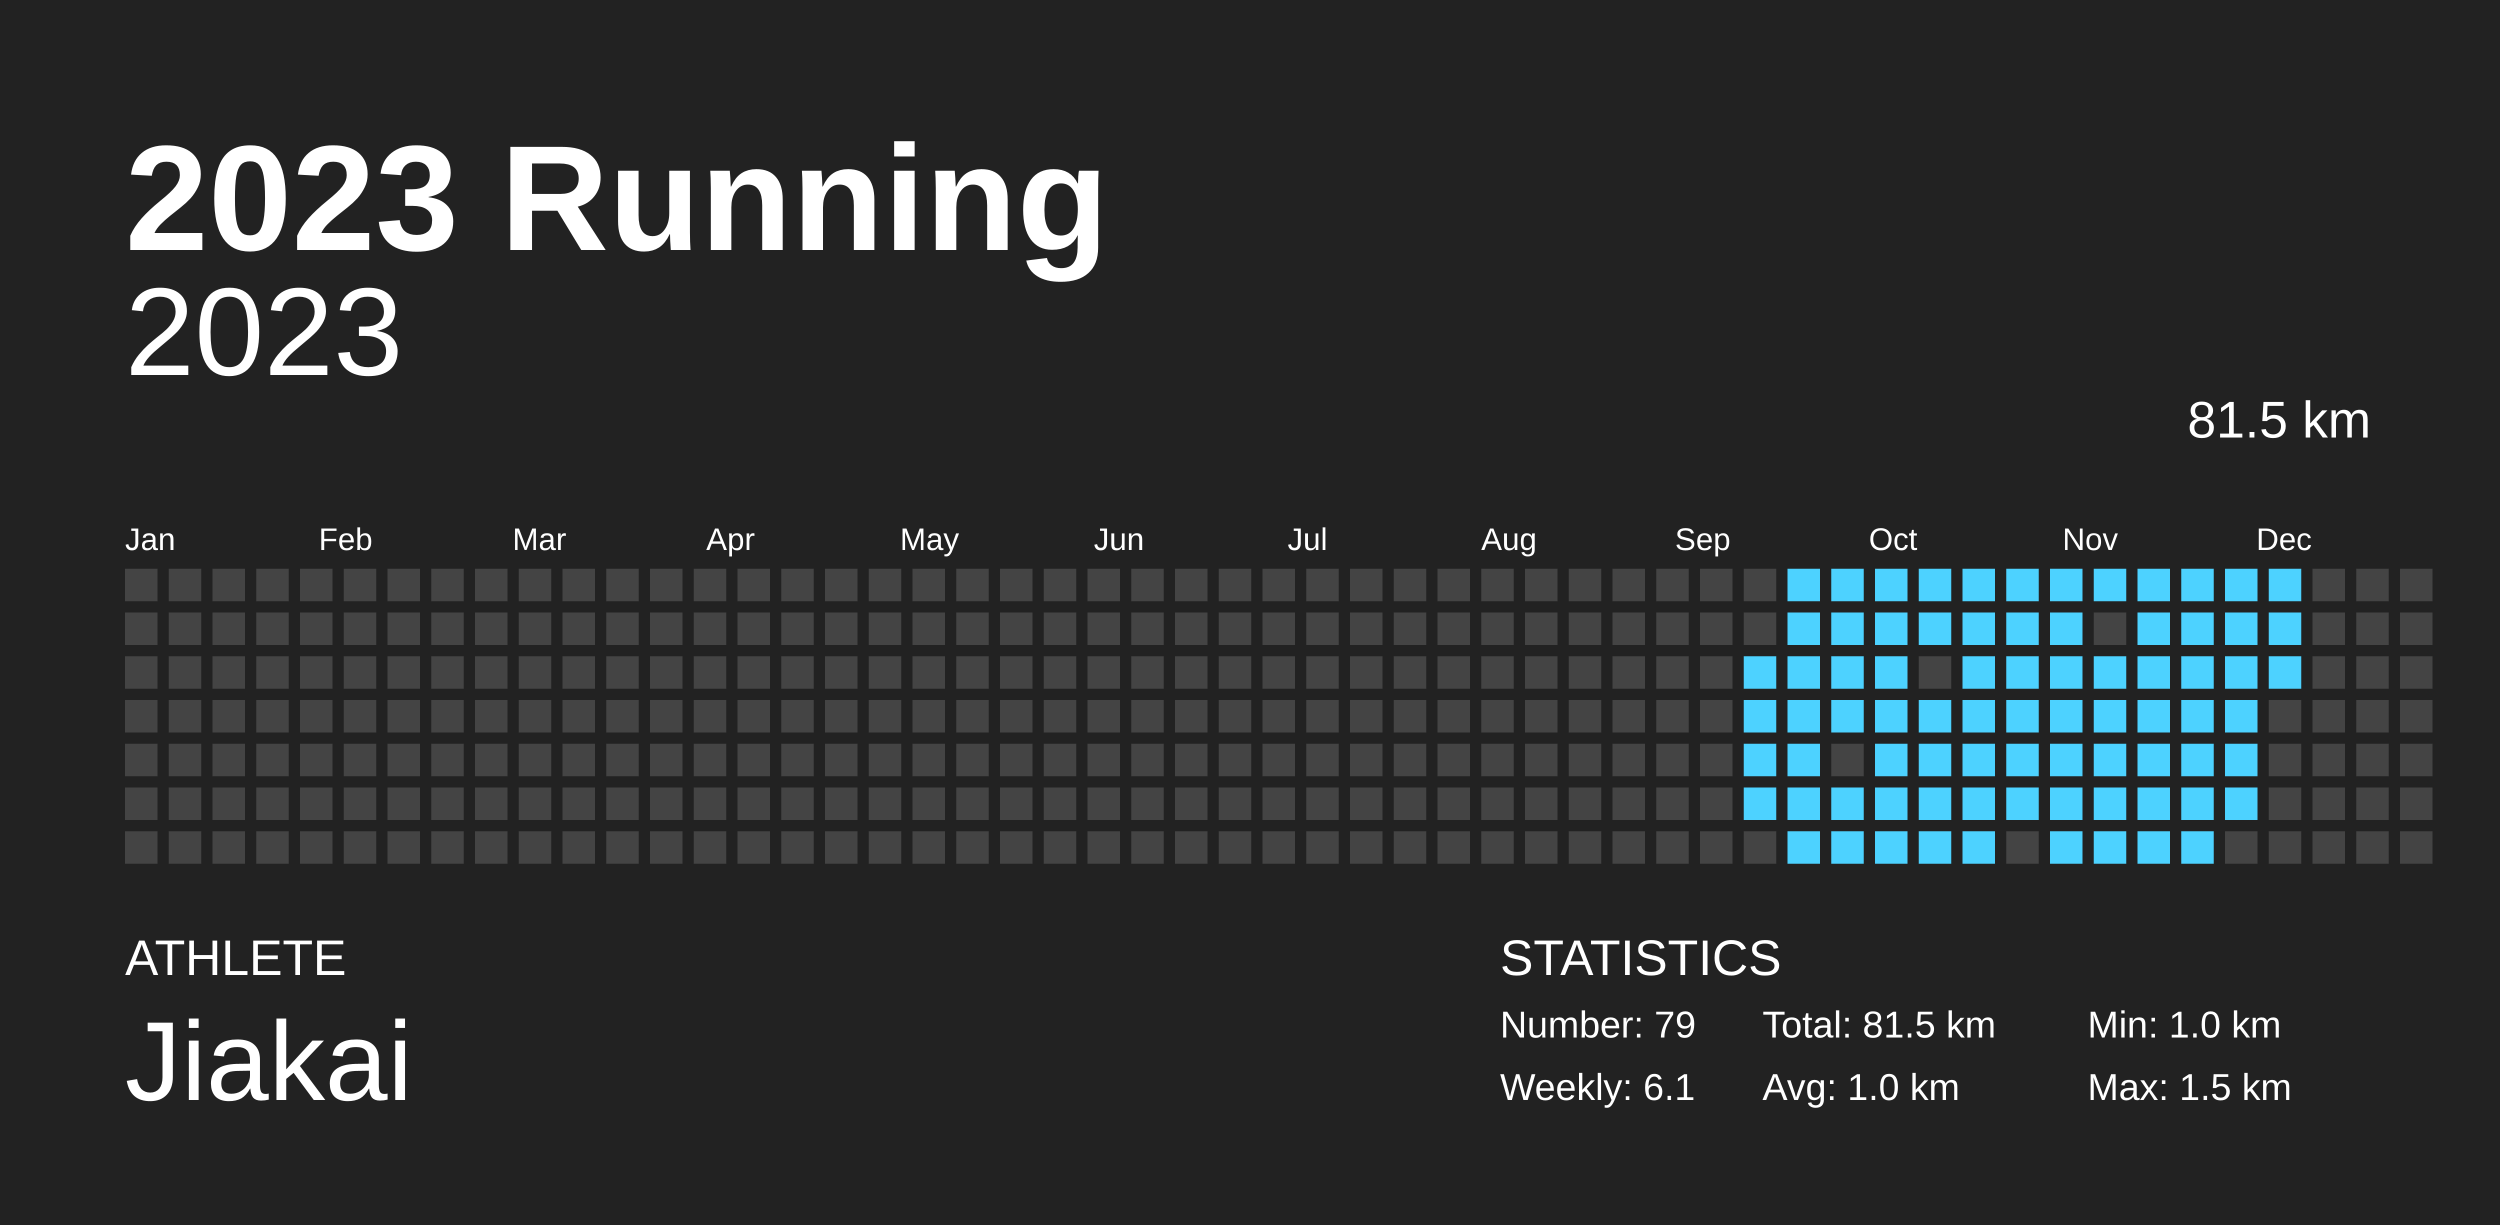
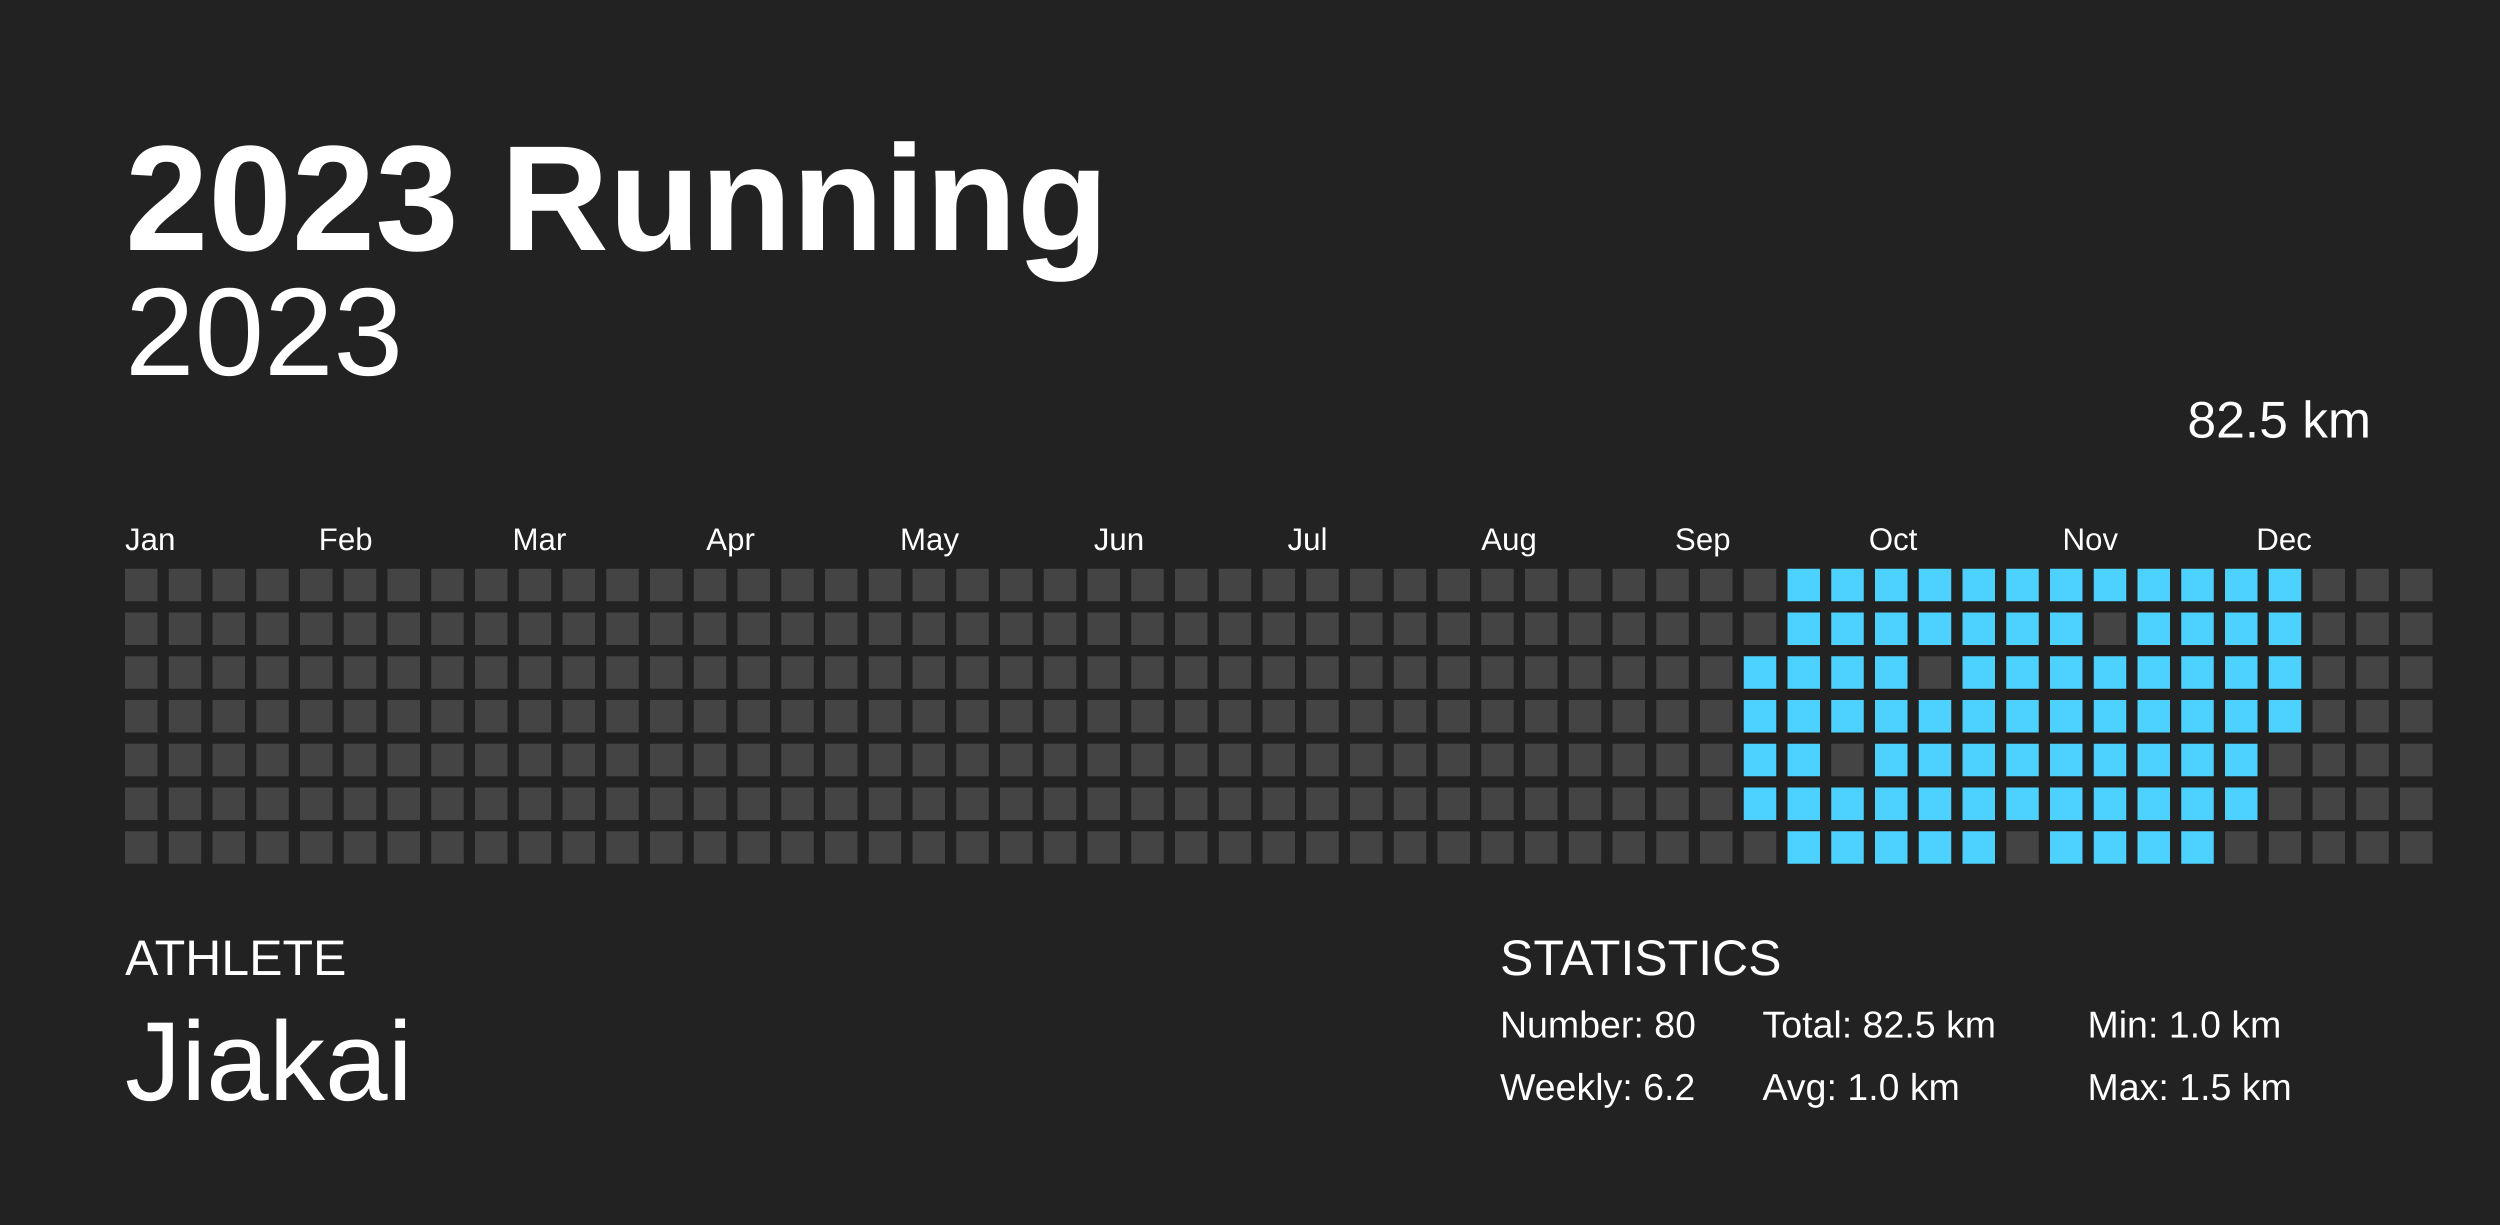
<svg xmlns="http://www.w3.org/2000/svg" baseProfile="full" height="98mm" version="1.1" viewBox="0,0,200,98" width="200mm">
  <defs />
  <rect fill="#222222" height="98" width="200" x="0" y="0" />
  <text fill="#FFFFFF" style="font-size:12px; font-family:Arial; font-weight:bold;" x="10" y="20">2023 Running</text>
  <text fill="#FFFFFF" style="font-size:4px; font-family:Arial" x="10" y="78">ATHLETE</text>
  <text fill="#FFFFFF" style="font-size:9px; font-family:Arial" x="10" y="88">Jiakai</text>
  <text fill="#FFFFFF" style="font-size:4px; font-family:Arial" x="120" y="78">STATISTICS</text>
-   <text fill="#FFFFFF" style="font-size:3px; font-family:Arial" x="120" y="83">Number: 79</text>
-   <text fill="#FFFFFF" style="font-size:3px; font-family:Arial" x="120" y="88">Weekly: 6.1</text>
-   <text fill="#FFFFFF" style="font-size:3px; font-family:Arial" x="141" y="83">Total: 81.5 km</text>
+   <text fill="#FFFFFF" style="font-size:3px; font-family:Arial" x="120" y="83">Number: 80</text>
+   <text fill="#FFFFFF" style="font-size:3px; font-family:Arial" x="120" y="88">Weekly: 6.2</text>
+   <text fill="#FFFFFF" style="font-size:3px; font-family:Arial" x="141" y="83">Total: 82.5 km</text>
  <text fill="#FFFFFF" style="font-size:3px; font-family:Arial" x="141" y="88">Avg: 1.0 km</text>
  <text fill="#FFFFFF" style="font-size:3px; font-family:Arial" x="167" y="83">Min: 1.0 km</text>
  <text fill="#FFFFFF" style="font-size:3px; font-family:Arial" x="167" y="88">Max: 1.5 km</text>
  <text alignment-baseline="hanging" fill="#FFFFFF" style="font-size:10.0px; font-family:Arial;" x="10" y="30">2023</text>
-   <text alignment-baseline="hanging" fill="#FFFFFF" style="font-size:4.125px; font-family:Arial;" x="175" y="35">81.5 km</text>
+   <text alignment-baseline="hanging" fill="#FFFFFF" style="font-size:4.125px; font-family:Arial;" x="175" y="35">82.5 km</text>
  <text fill="#FFFFFF" style="font-size:2.5px; font-family:Arial" x="10.0" y="44">Jan</text>
  <text fill="#FFFFFF" style="font-size:2.5px; font-family:Arial" x="25.5" y="44">Feb</text>
  <text fill="#FFFFFF" style="font-size:2.5px; font-family:Arial" x="41.0" y="44">Mar</text>
  <text fill="#FFFFFF" style="font-size:2.5px; font-family:Arial" x="56.5" y="44">Apr</text>
  <text fill="#FFFFFF" style="font-size:2.5px; font-family:Arial" x="72.0" y="44">May</text>
  <text fill="#FFFFFF" style="font-size:2.5px; font-family:Arial" x="87.5" y="44">Jun</text>
  <text fill="#FFFFFF" style="font-size:2.5px; font-family:Arial" x="103.0" y="44">Jul</text>
  <text fill="#FFFFFF" style="font-size:2.5px; font-family:Arial" x="118.5" y="44">Aug</text>
  <text fill="#FFFFFF" style="font-size:2.5px; font-family:Arial" x="134.0" y="44">Sep</text>
  <text fill="#FFFFFF" style="font-size:2.5px; font-family:Arial" x="149.5" y="44">Oct</text>
  <text fill="#FFFFFF" style="font-size:2.5px; font-family:Arial" x="165.0" y="44">Nov</text>
  <text fill="#FFFFFF" style="font-size:2.5px; font-family:Arial" x="180.5" y="44">Dec</text>
  <rect fill="#444444" height="2.6" width="2.6" x="10.0" y="45.5" />
  <rect fill="#444444" height="2.6" width="2.6" x="10.0" y="49.0" />
  <rect fill="#444444" height="2.6" width="2.6" x="10.0" y="52.5" />
  <rect fill="#444444" height="2.6" width="2.6" x="10.0" y="56.0" />
  <rect fill="#444444" height="2.6" width="2.6" x="10.0" y="59.5" />
  <rect fill="#444444" height="2.6" width="2.6" x="10.0" y="63.0" />
  <rect fill="#444444" height="2.6" width="2.6" x="10.0" y="66.5" />
  <rect fill="#444444" height="2.6" width="2.6" x="13.5" y="45.5" />
  <rect fill="#444444" height="2.6" width="2.6" x="13.5" y="49.0" />
  <rect fill="#444444" height="2.6" width="2.6" x="13.5" y="52.5" />
  <rect fill="#444444" height="2.6" width="2.6" x="13.5" y="56.0" />
  <rect fill="#444444" height="2.6" width="2.6" x="13.5" y="59.5" />
  <rect fill="#444444" height="2.6" width="2.6" x="13.5" y="63.0" />
  <rect fill="#444444" height="2.6" width="2.6" x="13.5" y="66.5" />
  <rect fill="#444444" height="2.6" width="2.6" x="17.0" y="45.5" />
  <rect fill="#444444" height="2.6" width="2.6" x="17.0" y="49.0" />
  <rect fill="#444444" height="2.6" width="2.6" x="17.0" y="52.5" />
  <rect fill="#444444" height="2.6" width="2.6" x="17.0" y="56.0" />
  <rect fill="#444444" height="2.6" width="2.6" x="17.0" y="59.5" />
  <rect fill="#444444" height="2.6" width="2.6" x="17.0" y="63.0" />
  <rect fill="#444444" height="2.6" width="2.6" x="17.0" y="66.5" />
  <rect fill="#444444" height="2.6" width="2.6" x="20.5" y="45.5" />
  <rect fill="#444444" height="2.6" width="2.6" x="20.5" y="49.0" />
  <rect fill="#444444" height="2.6" width="2.6" x="20.5" y="52.5" />
  <rect fill="#444444" height="2.6" width="2.6" x="20.5" y="56.0" />
  <rect fill="#444444" height="2.6" width="2.6" x="20.5" y="59.5" />
  <rect fill="#444444" height="2.6" width="2.6" x="20.5" y="63.0" />
  <rect fill="#444444" height="2.6" width="2.6" x="20.5" y="66.5" />
  <rect fill="#444444" height="2.6" width="2.6" x="24.0" y="45.5" />
  <rect fill="#444444" height="2.6" width="2.6" x="24.0" y="49.0" />
  <rect fill="#444444" height="2.6" width="2.6" x="24.0" y="52.5" />
  <rect fill="#444444" height="2.6" width="2.6" x="24.0" y="56.0" />
  <rect fill="#444444" height="2.6" width="2.6" x="24.0" y="59.5" />
  <rect fill="#444444" height="2.6" width="2.6" x="24.0" y="63.0" />
  <rect fill="#444444" height="2.6" width="2.6" x="24.0" y="66.5" />
  <rect fill="#444444" height="2.6" width="2.6" x="27.5" y="45.5" />
  <rect fill="#444444" height="2.6" width="2.6" x="27.5" y="49.0" />
  <rect fill="#444444" height="2.6" width="2.6" x="27.5" y="52.5" />
  <rect fill="#444444" height="2.6" width="2.6" x="27.5" y="56.0" />
  <rect fill="#444444" height="2.6" width="2.6" x="27.5" y="59.5" />
  <rect fill="#444444" height="2.6" width="2.6" x="27.5" y="63.0" />
  <rect fill="#444444" height="2.6" width="2.6" x="27.5" y="66.5" />
  <rect fill="#444444" height="2.6" width="2.6" x="31.0" y="45.5" />
  <rect fill="#444444" height="2.6" width="2.6" x="31.0" y="49.0" />
  <rect fill="#444444" height="2.6" width="2.6" x="31.0" y="52.5" />
  <rect fill="#444444" height="2.6" width="2.6" x="31.0" y="56.0" />
  <rect fill="#444444" height="2.6" width="2.6" x="31.0" y="59.5" />
  <rect fill="#444444" height="2.6" width="2.6" x="31.0" y="63.0" />
  <rect fill="#444444" height="2.6" width="2.6" x="31.0" y="66.5" />
  <rect fill="#444444" height="2.6" width="2.6" x="34.5" y="45.5" />
  <rect fill="#444444" height="2.6" width="2.6" x="34.5" y="49.0" />
  <rect fill="#444444" height="2.6" width="2.6" x="34.5" y="52.5" />
  <rect fill="#444444" height="2.6" width="2.6" x="34.5" y="56.0" />
  <rect fill="#444444" height="2.6" width="2.6" x="34.5" y="59.5" />
  <rect fill="#444444" height="2.6" width="2.6" x="34.5" y="63.0" />
  <rect fill="#444444" height="2.6" width="2.6" x="34.5" y="66.5" />
  <rect fill="#444444" height="2.6" width="2.6" x="38.0" y="45.5" />
  <rect fill="#444444" height="2.6" width="2.6" x="38.0" y="49.0" />
  <rect fill="#444444" height="2.6" width="2.6" x="38.0" y="52.5" />
  <rect fill="#444444" height="2.6" width="2.6" x="38.0" y="56.0" />
  <rect fill="#444444" height="2.6" width="2.6" x="38.0" y="59.5" />
  <rect fill="#444444" height="2.6" width="2.6" x="38.0" y="63.0" />
  <rect fill="#444444" height="2.6" width="2.6" x="38.0" y="66.5" />
  <rect fill="#444444" height="2.6" width="2.6" x="41.5" y="45.5" />
  <rect fill="#444444" height="2.6" width="2.6" x="41.5" y="49.0" />
  <rect fill="#444444" height="2.6" width="2.6" x="41.5" y="52.5" />
  <rect fill="#444444" height="2.6" width="2.6" x="41.5" y="56.0" />
  <rect fill="#444444" height="2.6" width="2.6" x="41.5" y="59.5" />
  <rect fill="#444444" height="2.6" width="2.6" x="41.5" y="63.0" />
  <rect fill="#444444" height="2.6" width="2.6" x="41.5" y="66.5" />
  <rect fill="#444444" height="2.6" width="2.6" x="45.0" y="45.5" />
  <rect fill="#444444" height="2.6" width="2.6" x="45.0" y="49.0" />
  <rect fill="#444444" height="2.6" width="2.6" x="45.0" y="52.5" />
  <rect fill="#444444" height="2.6" width="2.6" x="45.0" y="56.0" />
  <rect fill="#444444" height="2.6" width="2.6" x="45.0" y="59.5" />
  <rect fill="#444444" height="2.6" width="2.6" x="45.0" y="63.0" />
  <rect fill="#444444" height="2.6" width="2.6" x="45.0" y="66.5" />
  <rect fill="#444444" height="2.6" width="2.6" x="48.5" y="45.5" />
  <rect fill="#444444" height="2.6" width="2.6" x="48.5" y="49.0" />
  <rect fill="#444444" height="2.6" width="2.6" x="48.5" y="52.5" />
  <rect fill="#444444" height="2.6" width="2.6" x="48.5" y="56.0" />
  <rect fill="#444444" height="2.6" width="2.6" x="48.5" y="59.5" />
  <rect fill="#444444" height="2.6" width="2.6" x="48.5" y="63.0" />
  <rect fill="#444444" height="2.6" width="2.6" x="48.5" y="66.5" />
  <rect fill="#444444" height="2.6" width="2.6" x="52.0" y="45.5" />
  <rect fill="#444444" height="2.6" width="2.6" x="52.0" y="49.0" />
  <rect fill="#444444" height="2.6" width="2.6" x="52.0" y="52.5" />
  <rect fill="#444444" height="2.6" width="2.6" x="52.0" y="56.0" />
  <rect fill="#444444" height="2.6" width="2.6" x="52.0" y="59.5" />
  <rect fill="#444444" height="2.6" width="2.6" x="52.0" y="63.0" />
  <rect fill="#444444" height="2.6" width="2.6" x="52.0" y="66.5" />
  <rect fill="#444444" height="2.6" width="2.6" x="55.5" y="45.5" />
  <rect fill="#444444" height="2.6" width="2.6" x="55.5" y="49.0" />
  <rect fill="#444444" height="2.6" width="2.6" x="55.5" y="52.5" />
  <rect fill="#444444" height="2.6" width="2.6" x="55.5" y="56.0" />
  <rect fill="#444444" height="2.6" width="2.6" x="55.5" y="59.5" />
  <rect fill="#444444" height="2.6" width="2.6" x="55.5" y="63.0" />
  <rect fill="#444444" height="2.6" width="2.6" x="55.5" y="66.5" />
  <rect fill="#444444" height="2.6" width="2.6" x="59.0" y="45.5" />
  <rect fill="#444444" height="2.6" width="2.6" x="59.0" y="49.0" />
  <rect fill="#444444" height="2.6" width="2.6" x="59.0" y="52.5" />
  <rect fill="#444444" height="2.6" width="2.6" x="59.0" y="56.0" />
  <rect fill="#444444" height="2.6" width="2.6" x="59.0" y="59.5" />
  <rect fill="#444444" height="2.6" width="2.6" x="59.0" y="63.0" />
  <rect fill="#444444" height="2.6" width="2.6" x="59.0" y="66.5" />
  <rect fill="#444444" height="2.6" width="2.6" x="62.5" y="45.5" />
  <rect fill="#444444" height="2.6" width="2.6" x="62.5" y="49.0" />
  <rect fill="#444444" height="2.6" width="2.6" x="62.5" y="52.5" />
  <rect fill="#444444" height="2.6" width="2.6" x="62.5" y="56.0" />
  <rect fill="#444444" height="2.6" width="2.6" x="62.5" y="59.5" />
  <rect fill="#444444" height="2.6" width="2.6" x="62.5" y="63.0" />
  <rect fill="#444444" height="2.6" width="2.6" x="62.5" y="66.5" />
  <rect fill="#444444" height="2.6" width="2.6" x="66.0" y="45.5" />
  <rect fill="#444444" height="2.6" width="2.6" x="66.0" y="49.0" />
  <rect fill="#444444" height="2.6" width="2.6" x="66.0" y="52.5" />
  <rect fill="#444444" height="2.6" width="2.6" x="66.0" y="56.0" />
  <rect fill="#444444" height="2.6" width="2.6" x="66.0" y="59.5" />
  <rect fill="#444444" height="2.6" width="2.6" x="66.0" y="63.0" />
  <rect fill="#444444" height="2.6" width="2.6" x="66.0" y="66.5" />
  <rect fill="#444444" height="2.6" width="2.6" x="69.5" y="45.5" />
  <rect fill="#444444" height="2.6" width="2.6" x="69.5" y="49.0" />
  <rect fill="#444444" height="2.6" width="2.6" x="69.5" y="52.5" />
  <rect fill="#444444" height="2.6" width="2.6" x="69.5" y="56.0" />
  <rect fill="#444444" height="2.6" width="2.6" x="69.5" y="59.5" />
  <rect fill="#444444" height="2.6" width="2.6" x="69.5" y="63.0" />
  <rect fill="#444444" height="2.6" width="2.6" x="69.5" y="66.5" />
  <rect fill="#444444" height="2.6" width="2.6" x="73.0" y="45.5" />
  <rect fill="#444444" height="2.6" width="2.6" x="73.0" y="49.0" />
  <rect fill="#444444" height="2.6" width="2.6" x="73.0" y="52.5" />
  <rect fill="#444444" height="2.6" width="2.6" x="73.0" y="56.0" />
  <rect fill="#444444" height="2.6" width="2.6" x="73.0" y="59.5" />
  <rect fill="#444444" height="2.6" width="2.6" x="73.0" y="63.0" />
  <rect fill="#444444" height="2.6" width="2.6" x="73.0" y="66.5" />
  <rect fill="#444444" height="2.6" width="2.6" x="76.5" y="45.5" />
  <rect fill="#444444" height="2.6" width="2.6" x="76.5" y="49.0" />
  <rect fill="#444444" height="2.6" width="2.6" x="76.5" y="52.5" />
  <rect fill="#444444" height="2.6" width="2.6" x="76.5" y="56.0" />
  <rect fill="#444444" height="2.6" width="2.6" x="76.5" y="59.5" />
  <rect fill="#444444" height="2.6" width="2.6" x="76.5" y="63.0" />
  <rect fill="#444444" height="2.6" width="2.6" x="76.5" y="66.5" />
  <rect fill="#444444" height="2.6" width="2.6" x="80.0" y="45.5" />
  <rect fill="#444444" height="2.6" width="2.6" x="80.0" y="49.0" />
  <rect fill="#444444" height="2.6" width="2.6" x="80.0" y="52.5" />
  <rect fill="#444444" height="2.6" width="2.6" x="80.0" y="56.0" />
  <rect fill="#444444" height="2.6" width="2.6" x="80.0" y="59.5" />
  <rect fill="#444444" height="2.6" width="2.6" x="80.0" y="63.0" />
  <rect fill="#444444" height="2.6" width="2.6" x="80.0" y="66.5" />
  <rect fill="#444444" height="2.6" width="2.6" x="83.5" y="45.5" />
  <rect fill="#444444" height="2.6" width="2.6" x="83.5" y="49.0" />
  <rect fill="#444444" height="2.6" width="2.6" x="83.5" y="52.5" />
  <rect fill="#444444" height="2.6" width="2.6" x="83.5" y="56.0" />
  <rect fill="#444444" height="2.6" width="2.6" x="83.5" y="59.5" />
  <rect fill="#444444" height="2.6" width="2.6" x="83.5" y="63.0" />
  <rect fill="#444444" height="2.6" width="2.6" x="83.5" y="66.5" />
  <rect fill="#444444" height="2.6" width="2.6" x="87.0" y="45.5" />
  <rect fill="#444444" height="2.6" width="2.6" x="87.0" y="49.0" />
  <rect fill="#444444" height="2.6" width="2.6" x="87.0" y="52.5" />
  <rect fill="#444444" height="2.6" width="2.6" x="87.0" y="56.0" />
  <rect fill="#444444" height="2.6" width="2.6" x="87.0" y="59.5" />
  <rect fill="#444444" height="2.6" width="2.6" x="87.0" y="63.0" />
  <rect fill="#444444" height="2.6" width="2.6" x="87.0" y="66.5" />
  <rect fill="#444444" height="2.6" width="2.6" x="90.5" y="45.5" />
  <rect fill="#444444" height="2.6" width="2.6" x="90.5" y="49.0" />
  <rect fill="#444444" height="2.6" width="2.6" x="90.5" y="52.5" />
  <rect fill="#444444" height="2.6" width="2.6" x="90.5" y="56.0" />
  <rect fill="#444444" height="2.6" width="2.6" x="90.5" y="59.5" />
  <rect fill="#444444" height="2.6" width="2.6" x="90.5" y="63.0" />
  <rect fill="#444444" height="2.6" width="2.6" x="90.5" y="66.5" />
  <rect fill="#444444" height="2.6" width="2.6" x="94.0" y="45.5" />
  <rect fill="#444444" height="2.6" width="2.6" x="94.0" y="49.0" />
  <rect fill="#444444" height="2.6" width="2.6" x="94.0" y="52.5" />
  <rect fill="#444444" height="2.6" width="2.6" x="94.0" y="56.0" />
  <rect fill="#444444" height="2.6" width="2.6" x="94.0" y="59.5" />
  <rect fill="#444444" height="2.6" width="2.6" x="94.0" y="63.0" />
  <rect fill="#444444" height="2.6" width="2.6" x="94.0" y="66.5" />
  <rect fill="#444444" height="2.6" width="2.6" x="97.5" y="45.5" />
  <rect fill="#444444" height="2.6" width="2.6" x="97.5" y="49.0" />
  <rect fill="#444444" height="2.6" width="2.6" x="97.5" y="52.5" />
  <rect fill="#444444" height="2.6" width="2.6" x="97.5" y="56.0" />
  <rect fill="#444444" height="2.6" width="2.6" x="97.5" y="59.5" />
  <rect fill="#444444" height="2.6" width="2.6" x="97.5" y="63.0" />
  <rect fill="#444444" height="2.6" width="2.6" x="97.5" y="66.5" />
  <rect fill="#444444" height="2.6" width="2.6" x="101.0" y="45.5" />
  <rect fill="#444444" height="2.6" width="2.6" x="101.0" y="49.0" />
  <rect fill="#444444" height="2.6" width="2.6" x="101.0" y="52.5" />
  <rect fill="#444444" height="2.6" width="2.6" x="101.0" y="56.0" />
  <rect fill="#444444" height="2.6" width="2.6" x="101.0" y="59.5" />
  <rect fill="#444444" height="2.6" width="2.6" x="101.0" y="63.0" />
  <rect fill="#444444" height="2.6" width="2.6" x="101.0" y="66.5" />
  <rect fill="#444444" height="2.6" width="2.6" x="104.5" y="45.5" />
  <rect fill="#444444" height="2.6" width="2.6" x="104.5" y="49.0" />
  <rect fill="#444444" height="2.6" width="2.6" x="104.5" y="52.5" />
  <rect fill="#444444" height="2.6" width="2.6" x="104.5" y="56.0" />
  <rect fill="#444444" height="2.6" width="2.6" x="104.5" y="59.5" />
  <rect fill="#444444" height="2.6" width="2.6" x="104.5" y="63.0" />
  <rect fill="#444444" height="2.6" width="2.6" x="104.5" y="66.5" />
  <rect fill="#444444" height="2.6" width="2.6" x="108.0" y="45.5" />
  <rect fill="#444444" height="2.6" width="2.6" x="108.0" y="49.0" />
  <rect fill="#444444" height="2.6" width="2.6" x="108.0" y="52.5" />
  <rect fill="#444444" height="2.6" width="2.6" x="108.0" y="56.0" />
  <rect fill="#444444" height="2.6" width="2.6" x="108.0" y="59.5" />
  <rect fill="#444444" height="2.6" width="2.6" x="108.0" y="63.0" />
  <rect fill="#444444" height="2.6" width="2.6" x="108.0" y="66.5" />
  <rect fill="#444444" height="2.6" width="2.6" x="111.5" y="45.5" />
  <rect fill="#444444" height="2.6" width="2.6" x="111.5" y="49.0" />
  <rect fill="#444444" height="2.6" width="2.6" x="111.5" y="52.5" />
  <rect fill="#444444" height="2.6" width="2.6" x="111.5" y="56.0" />
  <rect fill="#444444" height="2.6" width="2.6" x="111.5" y="59.5" />
  <rect fill="#444444" height="2.6" width="2.6" x="111.5" y="63.0" />
  <rect fill="#444444" height="2.6" width="2.6" x="111.5" y="66.5" />
  <rect fill="#444444" height="2.6" width="2.6" x="115.0" y="45.5" />
  <rect fill="#444444" height="2.6" width="2.6" x="115.0" y="49.0" />
  <rect fill="#444444" height="2.6" width="2.6" x="115.0" y="52.5" />
  <rect fill="#444444" height="2.6" width="2.6" x="115.0" y="56.0" />
  <rect fill="#444444" height="2.6" width="2.6" x="115.0" y="59.5" />
  <rect fill="#444444" height="2.6" width="2.6" x="115.0" y="63.0" />
  <rect fill="#444444" height="2.6" width="2.6" x="115.0" y="66.5" />
  <rect fill="#444444" height="2.6" width="2.6" x="118.5" y="45.5" />
  <rect fill="#444444" height="2.6" width="2.6" x="118.5" y="49.0" />
  <rect fill="#444444" height="2.6" width="2.6" x="118.5" y="52.5" />
  <rect fill="#444444" height="2.6" width="2.6" x="118.5" y="56.0" />
  <rect fill="#444444" height="2.6" width="2.6" x="118.5" y="59.5" />
  <rect fill="#444444" height="2.6" width="2.6" x="118.5" y="63.0" />
  <rect fill="#444444" height="2.6" width="2.6" x="118.5" y="66.5" />
  <rect fill="#444444" height="2.6" width="2.6" x="122.0" y="45.5" />
  <rect fill="#444444" height="2.6" width="2.6" x="122.0" y="49.0" />
  <rect fill="#444444" height="2.6" width="2.6" x="122.0" y="52.5" />
  <rect fill="#444444" height="2.6" width="2.6" x="122.0" y="56.0" />
  <rect fill="#444444" height="2.6" width="2.6" x="122.0" y="59.5" />
  <rect fill="#444444" height="2.6" width="2.6" x="122.0" y="63.0" />
  <rect fill="#444444" height="2.6" width="2.6" x="122.0" y="66.5" />
  <rect fill="#444444" height="2.6" width="2.6" x="125.5" y="45.5" />
  <rect fill="#444444" height="2.6" width="2.6" x="125.5" y="49.0" />
  <rect fill="#444444" height="2.6" width="2.6" x="125.5" y="52.5" />
  <rect fill="#444444" height="2.6" width="2.6" x="125.5" y="56.0" />
  <rect fill="#444444" height="2.6" width="2.6" x="125.5" y="59.5" />
  <rect fill="#444444" height="2.6" width="2.6" x="125.5" y="63.0" />
  <rect fill="#444444" height="2.6" width="2.6" x="125.5" y="66.5" />
  <rect fill="#444444" height="2.6" width="2.6" x="129.0" y="45.5" />
  <rect fill="#444444" height="2.6" width="2.6" x="129.0" y="49.0" />
  <rect fill="#444444" height="2.6" width="2.6" x="129.0" y="52.5" />
  <rect fill="#444444" height="2.6" width="2.6" x="129.0" y="56.0" />
  <rect fill="#444444" height="2.6" width="2.6" x="129.0" y="59.5" />
  <rect fill="#444444" height="2.6" width="2.6" x="129.0" y="63.0" />
  <rect fill="#444444" height="2.6" width="2.6" x="129.0" y="66.5" />
  <rect fill="#444444" height="2.6" width="2.6" x="132.5" y="45.5" />
  <rect fill="#444444" height="2.6" width="2.6" x="132.5" y="49.0" />
  <rect fill="#444444" height="2.6" width="2.6" x="132.5" y="52.5" />
  <rect fill="#444444" height="2.6" width="2.6" x="132.5" y="56.0" />
  <rect fill="#444444" height="2.6" width="2.6" x="132.5" y="59.5" />
  <rect fill="#444444" height="2.6" width="2.6" x="132.5" y="63.0" />
  <rect fill="#444444" height="2.6" width="2.6" x="132.5" y="66.5" />
  <rect fill="#444444" height="2.6" width="2.6" x="136.0" y="45.5" />
  <rect fill="#444444" height="2.6" width="2.6" x="136.0" y="49.0" />
  <rect fill="#444444" height="2.6" width="2.6" x="136.0" y="52.5" />
  <rect fill="#444444" height="2.6" width="2.6" x="136.0" y="56.0" />
  <rect fill="#444444" height="2.6" width="2.6" x="136.0" y="59.5" />
  <rect fill="#444444" height="2.6" width="2.6" x="136.0" y="63.0" />
  <rect fill="#444444" height="2.6" width="2.6" x="136.0" y="66.5" />
  <rect fill="#444444" height="2.6" width="2.6" x="139.5" y="45.5" />
  <rect fill="#444444" height="2.6" width="2.6" x="139.5" y="49.0" />
  <rect fill="#4dd2ff" height="2.6" width="2.6" x="139.5" y="52.5" />
  <rect fill="#4dd2ff" height="2.6" width="2.6" x="139.5" y="56.0" />
  <rect fill="#4dd2ff" height="2.6" width="2.6" x="139.5" y="59.5" />
  <rect fill="#4dd2ff" height="2.6" width="2.6" x="139.5" y="63.0" />
  <rect fill="#444444" height="2.6" width="2.6" x="139.5" y="66.5" />
  <rect fill="#4dd2ff" height="2.6" width="2.6" x="143.0" y="45.5" />
  <rect fill="#4dd2ff" height="2.6" width="2.6" x="143.0" y="49.0" />
  <rect fill="#4dd2ff" height="2.6" width="2.6" x="143.0" y="52.5" />
  <rect fill="#4dd2ff" height="2.6" width="2.6" x="143.0" y="56.0" />
  <rect fill="#4dd2ff" height="2.6" width="2.6" x="143.0" y="59.5" />
  <rect fill="#4dd2ff" height="2.6" width="2.6" x="143.0" y="63.0" />
  <rect fill="#4dd2ff" height="2.6" width="2.6" x="143.0" y="66.5" />
  <rect fill="#4dd2ff" height="2.6" width="2.6" x="146.5" y="45.5" />
  <rect fill="#4dd2ff" height="2.6" width="2.6" x="146.5" y="49.0" />
  <rect fill="#4dd2ff" height="2.6" width="2.6" x="146.5" y="52.5" />
  <rect fill="#4dd2ff" height="2.6" width="2.6" x="146.5" y="56.0" />
  <rect fill="#444444" height="2.6" width="2.6" x="146.5" y="59.5" />
  <rect fill="#4dd2ff" height="2.6" width="2.6" x="146.5" y="63.0" />
  <rect fill="#4dd2ff" height="2.6" width="2.6" x="146.5" y="66.5" />
  <rect fill="#4dd2ff" height="2.6" width="2.6" x="150.0" y="45.5" />
  <rect fill="#4dd2ff" height="2.6" width="2.6" x="150.0" y="49.0" />
  <rect fill="#4dd2ff" height="2.6" width="2.6" x="150.0" y="52.5" />
  <rect fill="#4dd2ff" height="2.6" width="2.6" x="150.0" y="56.0" />
  <rect fill="#4dd2ff" height="2.6" width="2.6" x="150.0" y="59.5" />
  <rect fill="#4dd2ff" height="2.6" width="2.6" x="150.0" y="63.0" />
  <rect fill="#4dd2ff" height="2.6" width="2.6" x="150.0" y="66.5" />
  <rect fill="#4dd2ff" height="2.6" width="2.6" x="153.5" y="45.5" />
  <rect fill="#4dd2ff" height="2.6" width="2.6" x="153.5" y="49.0" />
  <rect fill="#444444" height="2.6" width="2.6" x="153.5" y="52.5" />
  <rect fill="#4dd2ff" height="2.6" width="2.6" x="153.5" y="56.0" />
  <rect fill="#4dd2ff" height="2.6" width="2.6" x="153.5" y="59.5" />
  <rect fill="#4dd2ff" height="2.6" width="2.6" x="153.5" y="63.0" />
  <rect fill="#4dd2ff" height="2.6" width="2.6" x="153.5" y="66.5" />
  <rect fill="#4dd2ff" height="2.6" width="2.6" x="157.0" y="45.5" />
  <rect fill="#4dd2ff" height="2.6" width="2.6" x="157.0" y="49.0" />
  <rect fill="#4dd2ff" height="2.6" width="2.6" x="157.0" y="52.5" />
  <rect fill="#4dd2ff" height="2.6" width="2.6" x="157.0" y="56.0" />
  <rect fill="#4dd2ff" height="2.6" width="2.6" x="157.0" y="59.5" />
  <rect fill="#4dd2ff" height="2.6" width="2.6" x="157.0" y="63.0" />
  <rect fill="#4dd2ff" height="2.6" width="2.6" x="157.0" y="66.5" />
  <rect fill="#4dd2ff" height="2.6" width="2.6" x="160.5" y="45.5" />
  <rect fill="#4dd2ff" height="2.6" width="2.6" x="160.5" y="49.0" />
  <rect fill="#4dd2ff" height="2.6" width="2.6" x="160.5" y="52.5" />
  <rect fill="#4dd2ff" height="2.6" width="2.6" x="160.5" y="56.0" />
  <rect fill="#4dd2ff" height="2.6" width="2.6" x="160.5" y="59.5" />
  <rect fill="#4dd2ff" height="2.6" width="2.6" x="160.5" y="63.0" />
  <rect fill="#444444" height="2.6" width="2.6" x="160.5" y="66.5" />
  <rect fill="#4dd2ff" height="2.6" width="2.6" x="164.0" y="45.5" />
  <rect fill="#4dd2ff" height="2.6" width="2.6" x="164.0" y="49.0" />
  <rect fill="#4dd2ff" height="2.6" width="2.6" x="164.0" y="52.5" />
  <rect fill="#4dd2ff" height="2.6" width="2.6" x="164.0" y="56.0" />
  <rect fill="#4dd2ff" height="2.6" width="2.6" x="164.0" y="59.5" />
  <rect fill="#4dd2ff" height="2.6" width="2.6" x="164.0" y="63.0" />
  <rect fill="#4dd2ff" height="2.6" width="2.6" x="164.0" y="66.5" />
  <rect fill="#4dd2ff" height="2.6" width="2.6" x="167.5" y="45.5" />
  <rect fill="#444444" height="2.6" width="2.6" x="167.5" y="49.0" />
  <rect fill="#4dd2ff" height="2.6" width="2.6" x="167.5" y="52.5" />
  <rect fill="#4dd2ff" height="2.6" width="2.6" x="167.5" y="56.0" />
  <rect fill="#4dd2ff" height="2.6" width="2.6" x="167.5" y="59.5" />
  <rect fill="#4dd2ff" height="2.6" width="2.6" x="167.5" y="63.0" />
  <rect fill="#4dd2ff" height="2.6" width="2.6" x="167.5" y="66.5" />
  <rect fill="#4dd2ff" height="2.6" width="2.6" x="171.0" y="45.5" />
  <rect fill="#4dd2ff" height="2.6" width="2.6" x="171.0" y="49.0" />
  <rect fill="#4dd2ff" height="2.6" width="2.6" x="171.0" y="52.5" />
  <rect fill="#4dd2ff" height="2.6" width="2.6" x="171.0" y="56.0" />
  <rect fill="#4dd2ff" height="2.6" width="2.6" x="171.0" y="59.5" />
  <rect fill="#4dd2ff" height="2.6" width="2.6" x="171.0" y="63.0" />
  <rect fill="#4dd2ff" height="2.6" width="2.6" x="171.0" y="66.5" />
  <rect fill="#4dd2ff" height="2.6" width="2.6" x="174.5" y="45.5" />
  <rect fill="#4dd2ff" height="2.6" width="2.6" x="174.5" y="49.0" />
  <rect fill="#4dd2ff" height="2.6" width="2.6" x="174.5" y="52.5" />
  <rect fill="#4dd2ff" height="2.6" width="2.6" x="174.5" y="56.0" />
  <rect fill="#4dd2ff" height="2.6" width="2.6" x="174.5" y="59.5" />
  <rect fill="#4dd2ff" height="2.6" width="2.6" x="174.5" y="63.0" />
  <rect fill="#4dd2ff" height="2.6" width="2.6" x="174.5" y="66.5" />
  <rect fill="#4dd2ff" height="2.6" width="2.6" x="178.0" y="45.5" />
  <rect fill="#4dd2ff" height="2.6" width="2.6" x="178.0" y="49.0" />
  <rect fill="#4dd2ff" height="2.6" width="2.6" x="178.0" y="52.5" />
  <rect fill="#4dd2ff" height="2.6" width="2.6" x="178.0" y="56.0" />
  <rect fill="#4dd2ff" height="2.6" width="2.6" x="178.0" y="59.5" />
  <rect fill="#4dd2ff" height="2.6" width="2.6" x="178.0" y="63.0" />
  <rect fill="#444444" height="2.6" width="2.6" x="178.0" y="66.5" />
  <rect fill="#4dd2ff" height="2.6" width="2.6" x="181.5" y="45.5" />
  <rect fill="#4dd2ff" height="2.6" width="2.6" x="181.5" y="49.0" />
  <rect fill="#4dd2ff" height="2.6" width="2.6" x="181.5" y="52.5" />
-   <rect fill="#444444" height="2.6" width="2.6" x="181.5" y="56.0" />
+   <rect fill="#4dd2ff" height="2.6" width="2.6" x="181.5" y="56.0" />
  <rect fill="#444444" height="2.6" width="2.6" x="181.5" y="59.5" />
  <rect fill="#444444" height="2.6" width="2.6" x="181.5" y="63.0" />
  <rect fill="#444444" height="2.6" width="2.6" x="181.5" y="66.5" />
  <rect fill="#444444" height="2.6" width="2.6" x="185.0" y="45.5" />
  <rect fill="#444444" height="2.6" width="2.6" x="185.0" y="49.0" />
  <rect fill="#444444" height="2.6" width="2.6" x="185.0" y="52.5" />
  <rect fill="#444444" height="2.6" width="2.6" x="185.0" y="56.0" />
  <rect fill="#444444" height="2.6" width="2.6" x="185.0" y="59.5" />
  <rect fill="#444444" height="2.6" width="2.6" x="185.0" y="63.0" />
  <rect fill="#444444" height="2.6" width="2.6" x="185.0" y="66.5" />
  <rect fill="#444444" height="2.6" width="2.6" x="188.5" y="45.5" />
  <rect fill="#444444" height="2.6" width="2.6" x="188.5" y="49.0" />
  <rect fill="#444444" height="2.6" width="2.6" x="188.5" y="52.5" />
  <rect fill="#444444" height="2.6" width="2.6" x="188.5" y="56.0" />
  <rect fill="#444444" height="2.6" width="2.6" x="188.5" y="59.5" />
  <rect fill="#444444" height="2.6" width="2.6" x="188.5" y="63.0" />
  <rect fill="#444444" height="2.6" width="2.6" x="188.5" y="66.5" />
  <rect fill="#444444" height="2.6" width="2.6" x="192.0" y="45.5" />
  <rect fill="#444444" height="2.6" width="2.6" x="192.0" y="49.0" />
  <rect fill="#444444" height="2.6" width="2.6" x="192.0" y="52.5" />
  <rect fill="#444444" height="2.6" width="2.6" x="192.0" y="56.0" />
  <rect fill="#444444" height="2.6" width="2.6" x="192.0" y="59.5" />
  <rect fill="#444444" height="2.6" width="2.6" x="192.0" y="63.0" />
  <rect fill="#444444" height="2.6" width="2.6" x="192.0" y="66.5" />
</svg>
